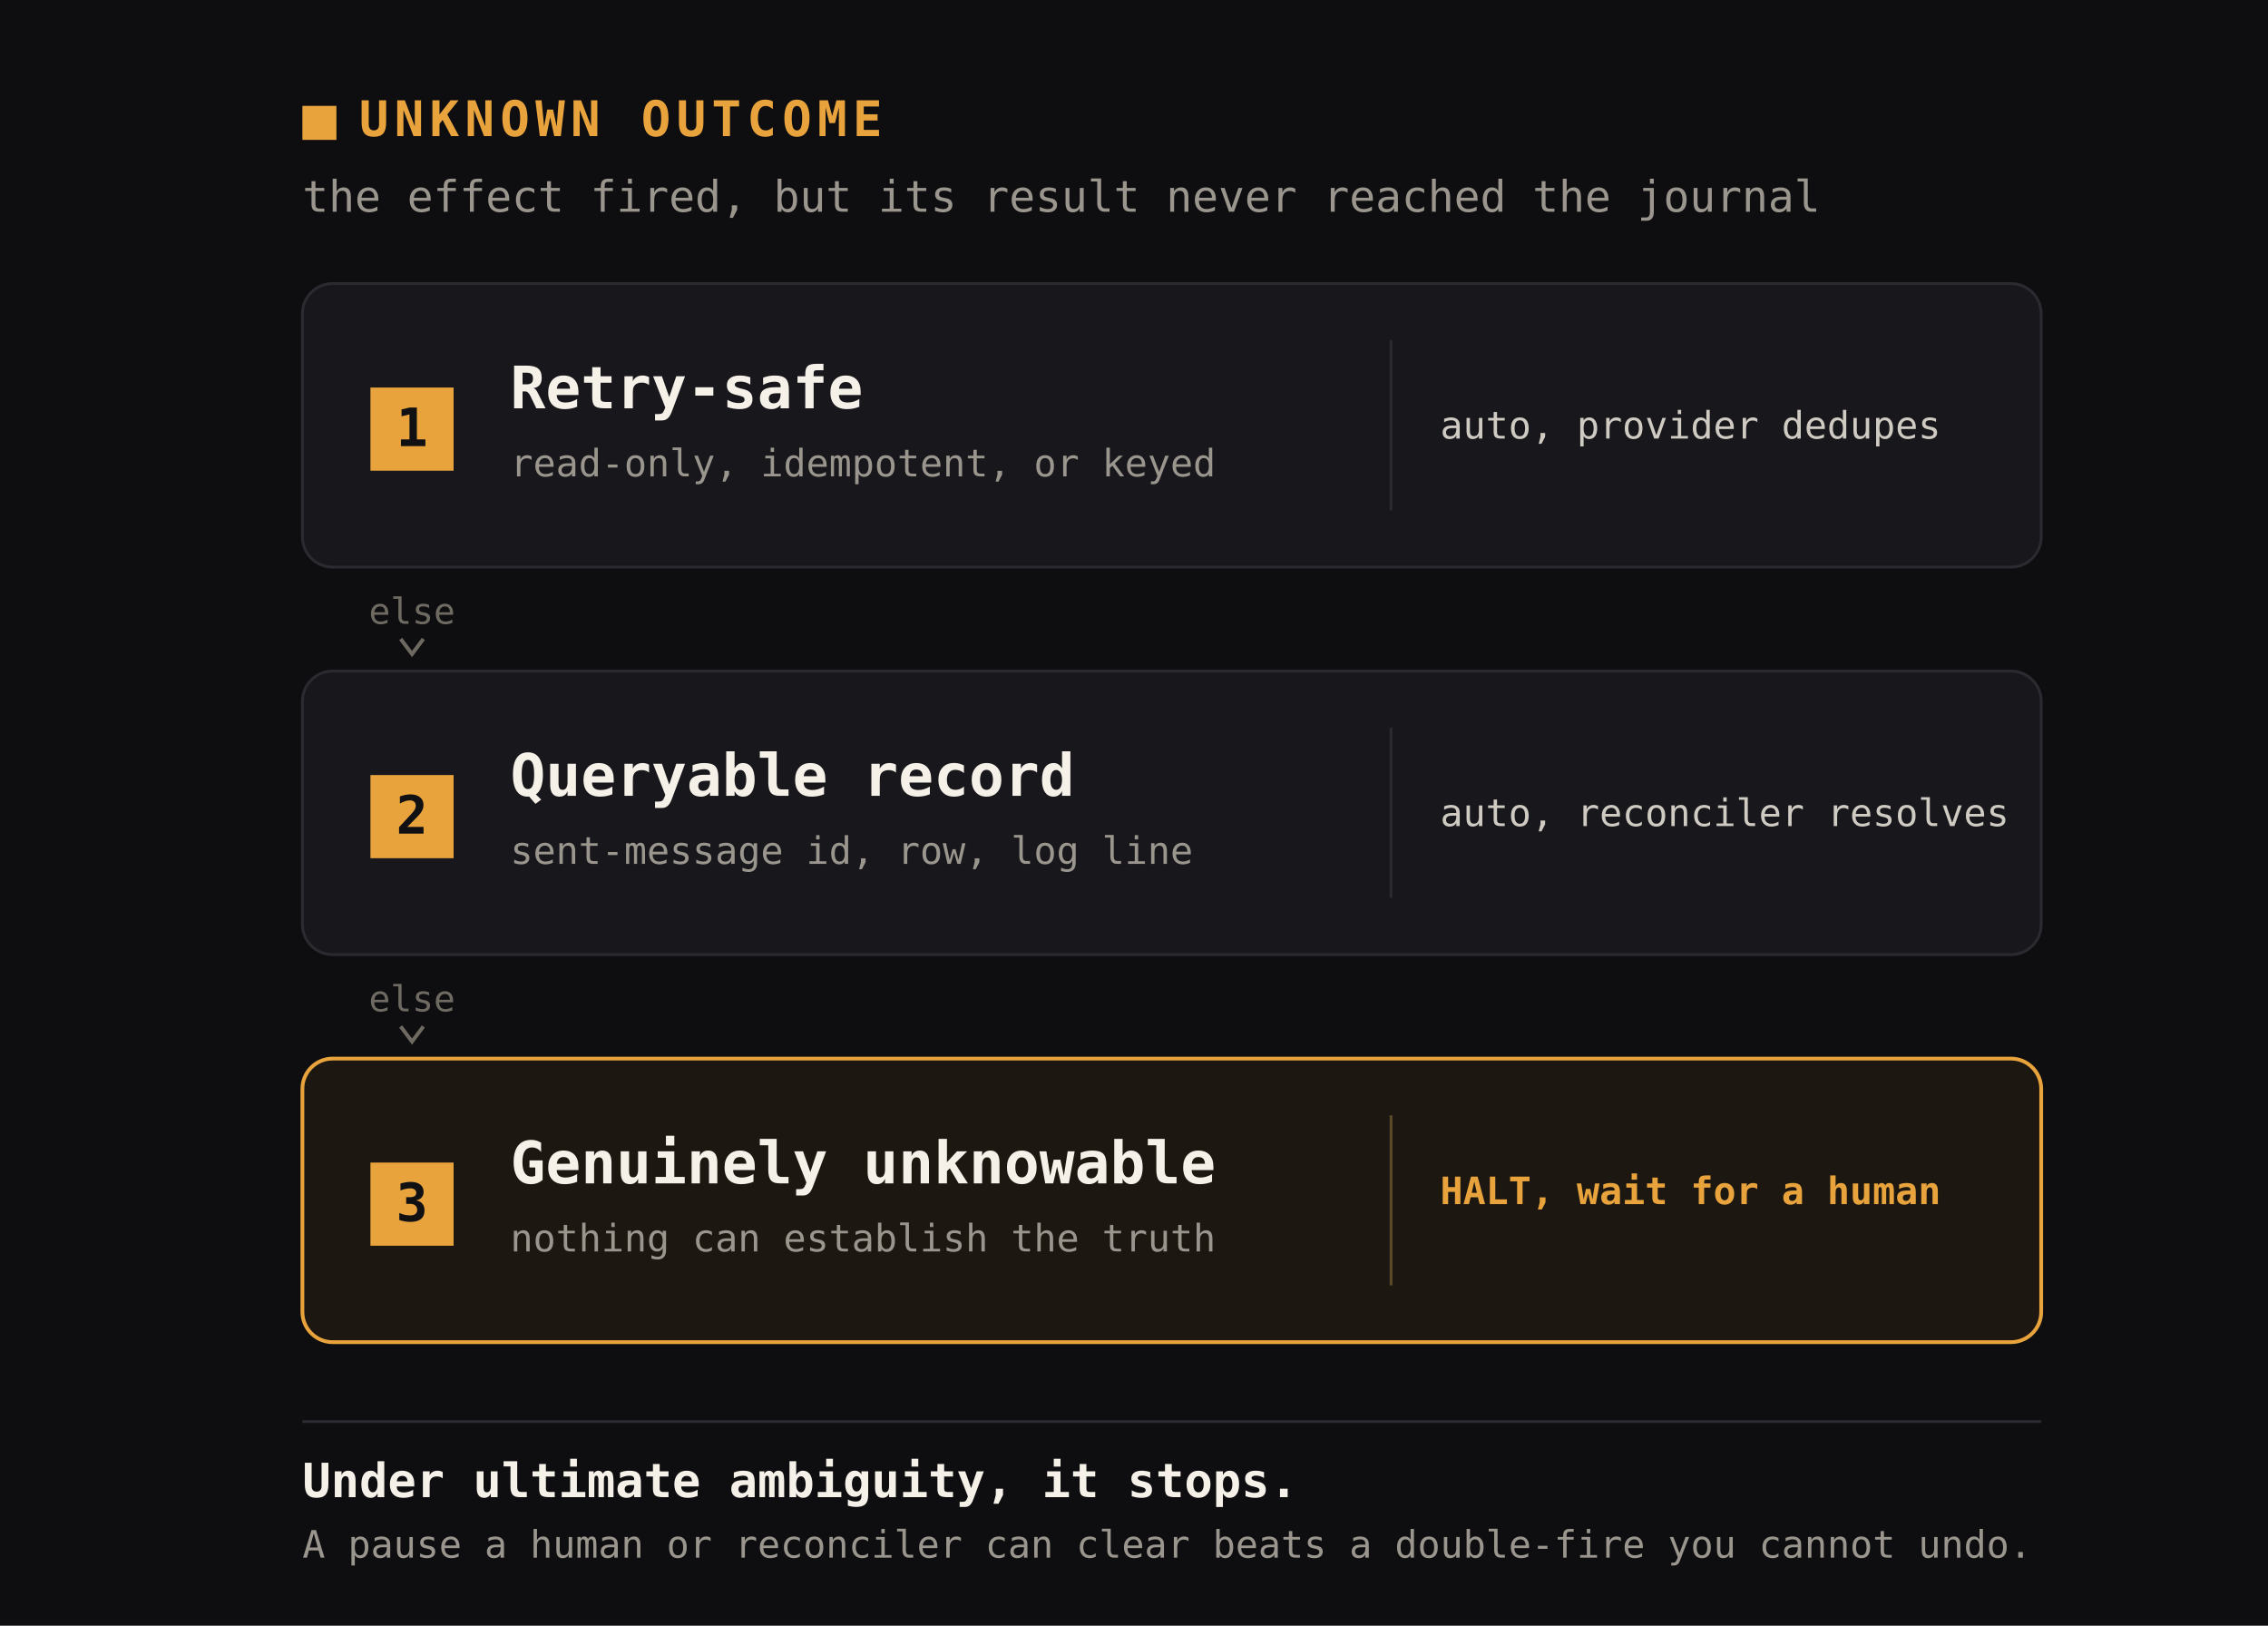
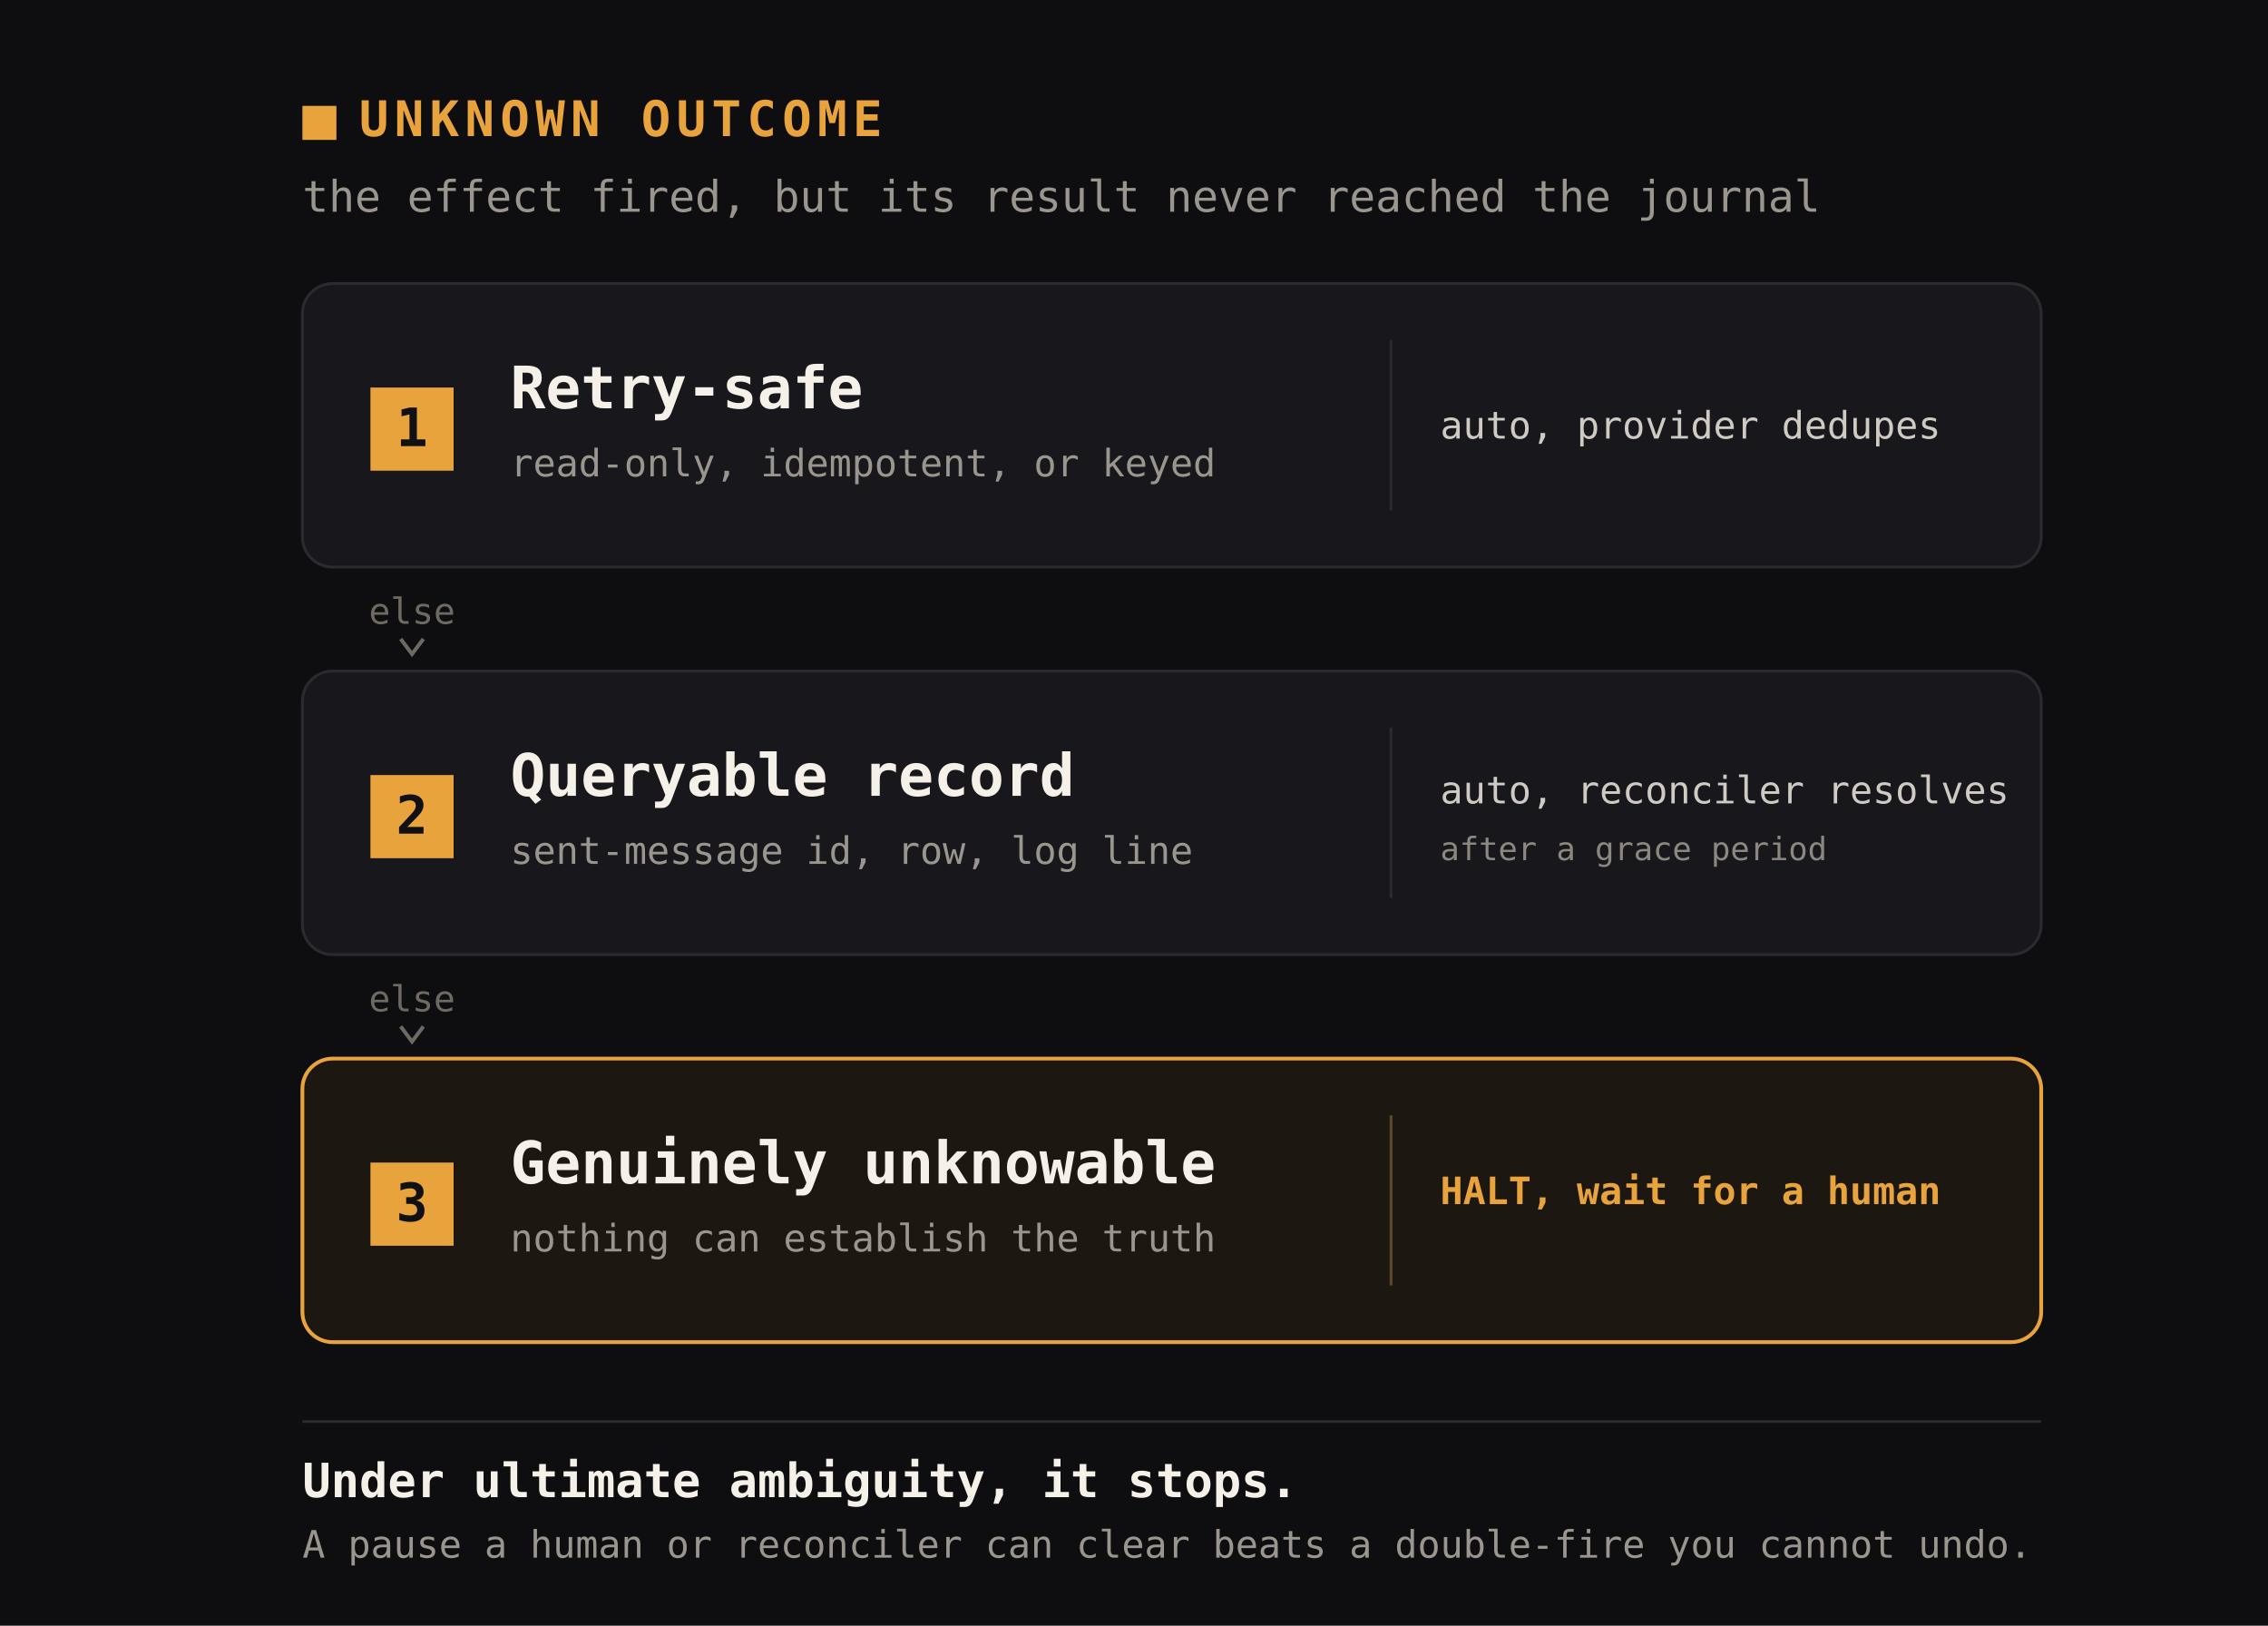
<svg xmlns="http://www.w3.org/2000/svg" width="1200" height="860" viewBox="0 0 1200 860" font-family="Menlo, 'DejaVu Sans Mono', monospace">
  <rect width="1200" height="860" fill="#0E0E11" />
  <rect x="160" y="56" width="18" height="18" fill="#E8A33D" />
  <text x="190" y="72" font-size="26" font-weight="700" fill="#E8A33D" letter-spacing="3">UNKNOWN OUTCOME</text>
  <text x="160" y="112" font-size="23" fill="#9A968E">the effect fired, but its result never reached the journal</text>
  <g>
    <rect x="160" y="150" width="920" height="150" rx="16" fill="#17171C" stroke="#2A2A31" stroke-width="1.5" />
    <rect x="196" y="205" width="44" height="44" fill="#E8A33D" />
    <text x="218" y="236" font-size="28" font-weight="700" fill="#111114" text-anchor="middle">1</text>
    <text x="270" y="216" font-size="31" font-weight="700" fill="#F5F1E8">Retry-safe</text>
    <text x="270" y="252" font-size="20" fill="#9A968E">read-only, idempotent, or keyed</text>
    <line x1="736" y1="180" x2="736" y2="270" stroke="#2A2A31" stroke-width="1.5" />
    <text x="762" y="232" font-size="20" fill="#CFCBC2">auto, provider dedupes</text>
  </g>
  <text x="218" y="330" font-size="19" fill="#6E6A62" text-anchor="middle">else</text>
  <path d="M212 338 l6 8 l6 -8" fill="none" stroke="#6E6A62" stroke-width="2" />
  <g>
    <rect x="160" y="355" width="920" height="150" rx="16" fill="#17171C" stroke="#2A2A31" stroke-width="1.5" />
    <rect x="196" y="410" width="44" height="44" fill="#E8A33D" />
    <text x="218" y="441" font-size="28" font-weight="700" fill="#111114" text-anchor="middle">2</text>
    <text x="270" y="421" font-size="31" font-weight="700" fill="#F5F1E8">Queryable record</text>
    <text x="270" y="457" font-size="20" fill="#9A968E">sent-message id, row, log line</text>
    <line x1="736" y1="385" x2="736" y2="475" stroke="#2A2A31" stroke-width="1.5" />
-     <text x="762" y="437" font-size="20" fill="#CFCBC2">auto, reconciler resolves</text>
+     <text x="762" y="425" font-size="20" fill="#CFCBC2">auto, reconciler resolves</text>
+     <text x="762" y="455" font-size="17" fill="#8C887F">after a grace period</text>
  </g>
  <text x="218" y="535" font-size="19" fill="#6E6A62" text-anchor="middle">else</text>
  <path d="M212 543 l6 8 l6 -8" fill="none" stroke="#6E6A62" stroke-width="2" />
  <g>
    <rect x="160" y="560" width="920" height="150" rx="16" fill="#1C1710" stroke="#E8A33D" stroke-width="2" />
    <rect x="196" y="615" width="44" height="44" fill="#E8A33D" />
    <text x="218" y="646" font-size="28" font-weight="700" fill="#111114" text-anchor="middle">3</text>
    <text x="270" y="626" font-size="31" font-weight="700" fill="#F5F1E8">Genuinely unknowable</text>
    <text x="270" y="662" font-size="20" fill="#9A968E">nothing can establish the truth</text>
    <line x1="736" y1="590" x2="736" y2="680" stroke="#5A4A28" stroke-width="1.5" />
    <text x="762" y="637" font-size="20" font-weight="700" fill="#E8A33D">HALT, wait for a human</text>
  </g>
  <line x1="160" y1="752" x2="1080" y2="752" stroke="#2A2A31" stroke-width="1.5" />
  <text x="160" y="792" font-size="25" font-weight="700" fill="#F5F1E8">Under ultimate ambiguity, it stops.</text>
  <text x="160" y="824" font-size="20" fill="#9A968E">A pause a human or reconciler can clear beats a double-fire you cannot undo.</text>
</svg>
